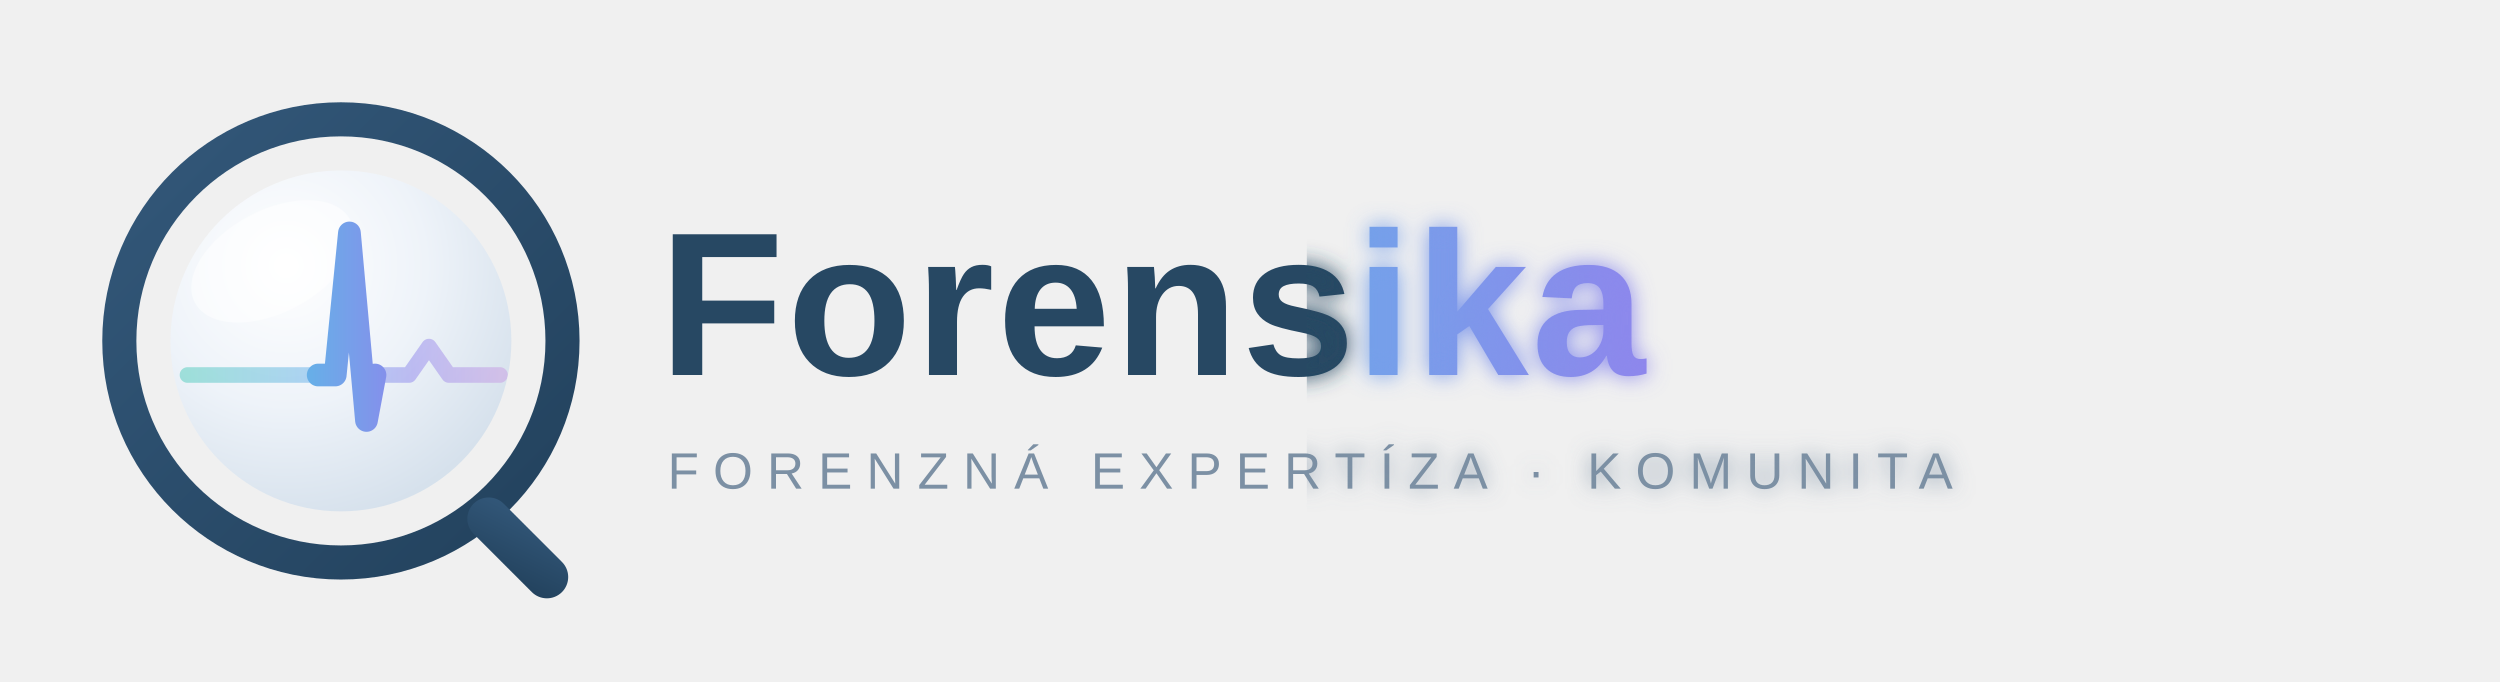
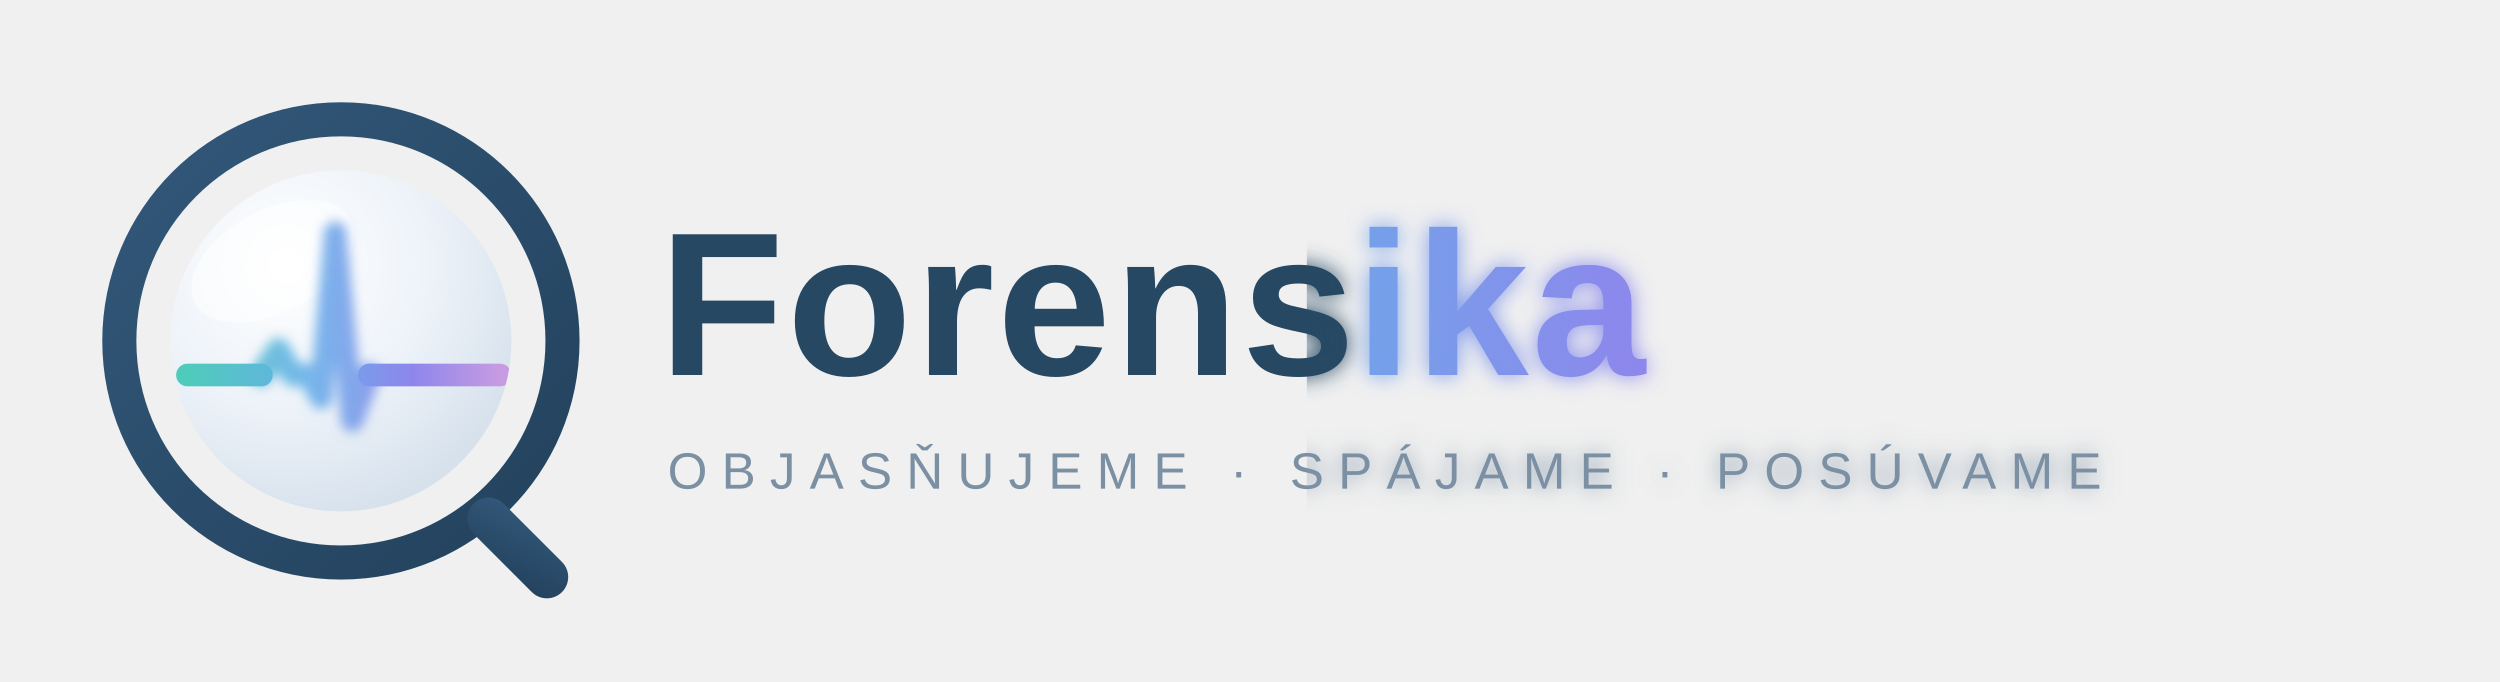
<svg xmlns="http://www.w3.org/2000/svg" width="880" height="240" viewBox="0 0 880 240" role="img" aria-label="Forensika logo">
  <defs>
    <linearGradient id="ring" x1="0" y1="0" x2="1" y2="1">
      <stop offset="0" stop-color="#33587A" />
      <stop offset="1" stop-color="#22415C" />
    </linearGradient>
    <radialGradient id="glass" cx="34%" cy="28%" r="82%">
      <stop offset="0" stop-color="#FFFFFF" />
      <stop offset="0.5" stop-color="#EEF3F9" />
      <stop offset="1" stop-color="#D2DEEA" />
    </radialGradient>
    <linearGradient id="spectrum" gradientUnits="userSpaceOnUse" x1="-54" y1="0" x2="56" y2="0">
      <stop offset="0" stop-color="#4FCBBB" />
      <stop offset="0.38" stop-color="#66B0E8" />
      <stop offset="0.72" stop-color="#8E86EC" />
      <stop offset="1" stop-color="#C79BE2" />
    </linearGradient>
    <linearGradient id="accent" x1="0" y1="0" x2="1" y2="0">
      <stop offset="0" stop-color="#4FCBBB" />
      <stop offset="0.55" stop-color="#66B0E8" />
      <stop offset="1" stop-color="#8E86EC" />
    </linearGradient>
    <clipPath id="lens">
      <circle cx="0" cy="0" r="60" />
    </clipPath>
    <filter id="soft" x="-25%" y="-40%" width="150%" height="180%">
      <feGaussianBlur in="SourceGraphic" stdDeviation="4" />
    </filter>
    <linearGradient id="fadeGrad" x1="0" y1="0" x2="1" y2="0">
      <stop offset="0" stop-color="#FFFFFF" />
      <stop offset="0.42" stop-color="#FFFFFF" />
      <stop offset="0.78" stop-color="#000000" />
      <stop offset="1" stop-color="#000000" />
    </linearGradient>
    <mask id="fade">
      <rect x="228" y="60" width="640" height="140" fill="url(#fadeGrad)" />
    </mask>
+     <filter id="blurC" x="-40%" y="-70%" width="180%" height="240%">
+       <feGaussianBlur stdDeviation="2.1" />
+     </filter>
  </defs>
  <g transform="translate(120,120)">
    <circle cx="0" cy="0" r="60" fill="url(#glass)" />
    <g clip-path="url(#lens)">
      <ellipse cx="-24" cy="-28" rx="31" ry="18" fill="#FFFFFF" opacity="0.5" transform="rotate(-28 -24 -28)" />
-       <path d="M -54 12 H -8 M 12 12 H 24 L 31 2 L 38 12 H 56" fill="none" stroke="url(#spectrum)" stroke-width="5.5" opacity="0.5" stroke-linecap="round" stroke-linejoin="round" />
-       <path d="M -8 12 L -2 12 L 3 -38 L 9 28 L 12 12" fill="none" stroke="url(#spectrum)" stroke-width="8" stroke-linecap="round" stroke-linejoin="round" />
+       <path d="M -28 12 L -22 3 L -17 12 L -11 12 L -7 20 L -2 -38 L 4 28 L 10 12" fill="none" stroke="url(#spectrum)" stroke-width="8" opacity="0.9" stroke-linecap="round" stroke-linejoin="round" filter="url(#blurC)" />
+       <path d="M -54 12 H -28 M 10 12 H 56" fill="none" stroke="url(#spectrum)" stroke-width="8" stroke-linecap="round" />
    </g>
    <circle cx="0" cy="0" r="78" fill="none" stroke="url(#ring)" stroke-width="12" />
    <rect x="52" y="52" width="44" height="15" rx="7.5" transform="rotate(45 52 52)" fill="url(#ring)" />
  </g>
  <g transform="translate(232,0)">
    <text x="0" y="132" font-family="'Helvetica Neue', Arial, sans-serif" font-size="72" font-weight="600" letter-spacing="1" fill="#274863">Forens<tspan fill="url(#accent)">ika</tspan>
    </text>
-     <text x="3" y="172" font-family="'Helvetica Neue', Arial, sans-serif" font-size="18" font-weight="400" letter-spacing="5" fill="#7C90A4">FORENZNÁ EXPERTÍZA · KOMUNITA</text>
+     <text x="3" y="172" font-family="'Helvetica Neue', Arial, sans-serif" font-size="18" font-weight="400" letter-spacing="5" fill="#7C90A4">OBJASŇUJEME · SPÁJAME · POSÚVAME</text>
  </g>
  <g transform="translate(232,0)" filter="url(#soft)" mask="url(#fade)">
    <text x="0" y="132" font-family="'Helvetica Neue', Arial, sans-serif" font-size="72" font-weight="600" letter-spacing="1" fill="#274863">Forens<tspan fill="url(#accent)">ika</tspan>
    </text>
-     <text x="3" y="172" font-family="'Helvetica Neue', Arial, sans-serif" font-size="18" font-weight="400" letter-spacing="5" fill="#7C90A4">FORENZNÁ EXPERTÍZA · KOMUNITA</text>
+     <text x="3" y="172" font-family="'Helvetica Neue', Arial, sans-serif" font-size="18" font-weight="400" letter-spacing="5" fill="#7C90A4">OBJASŇUJEME · SPÁJAME · POSÚVAME</text>
  </g>
</svg>
